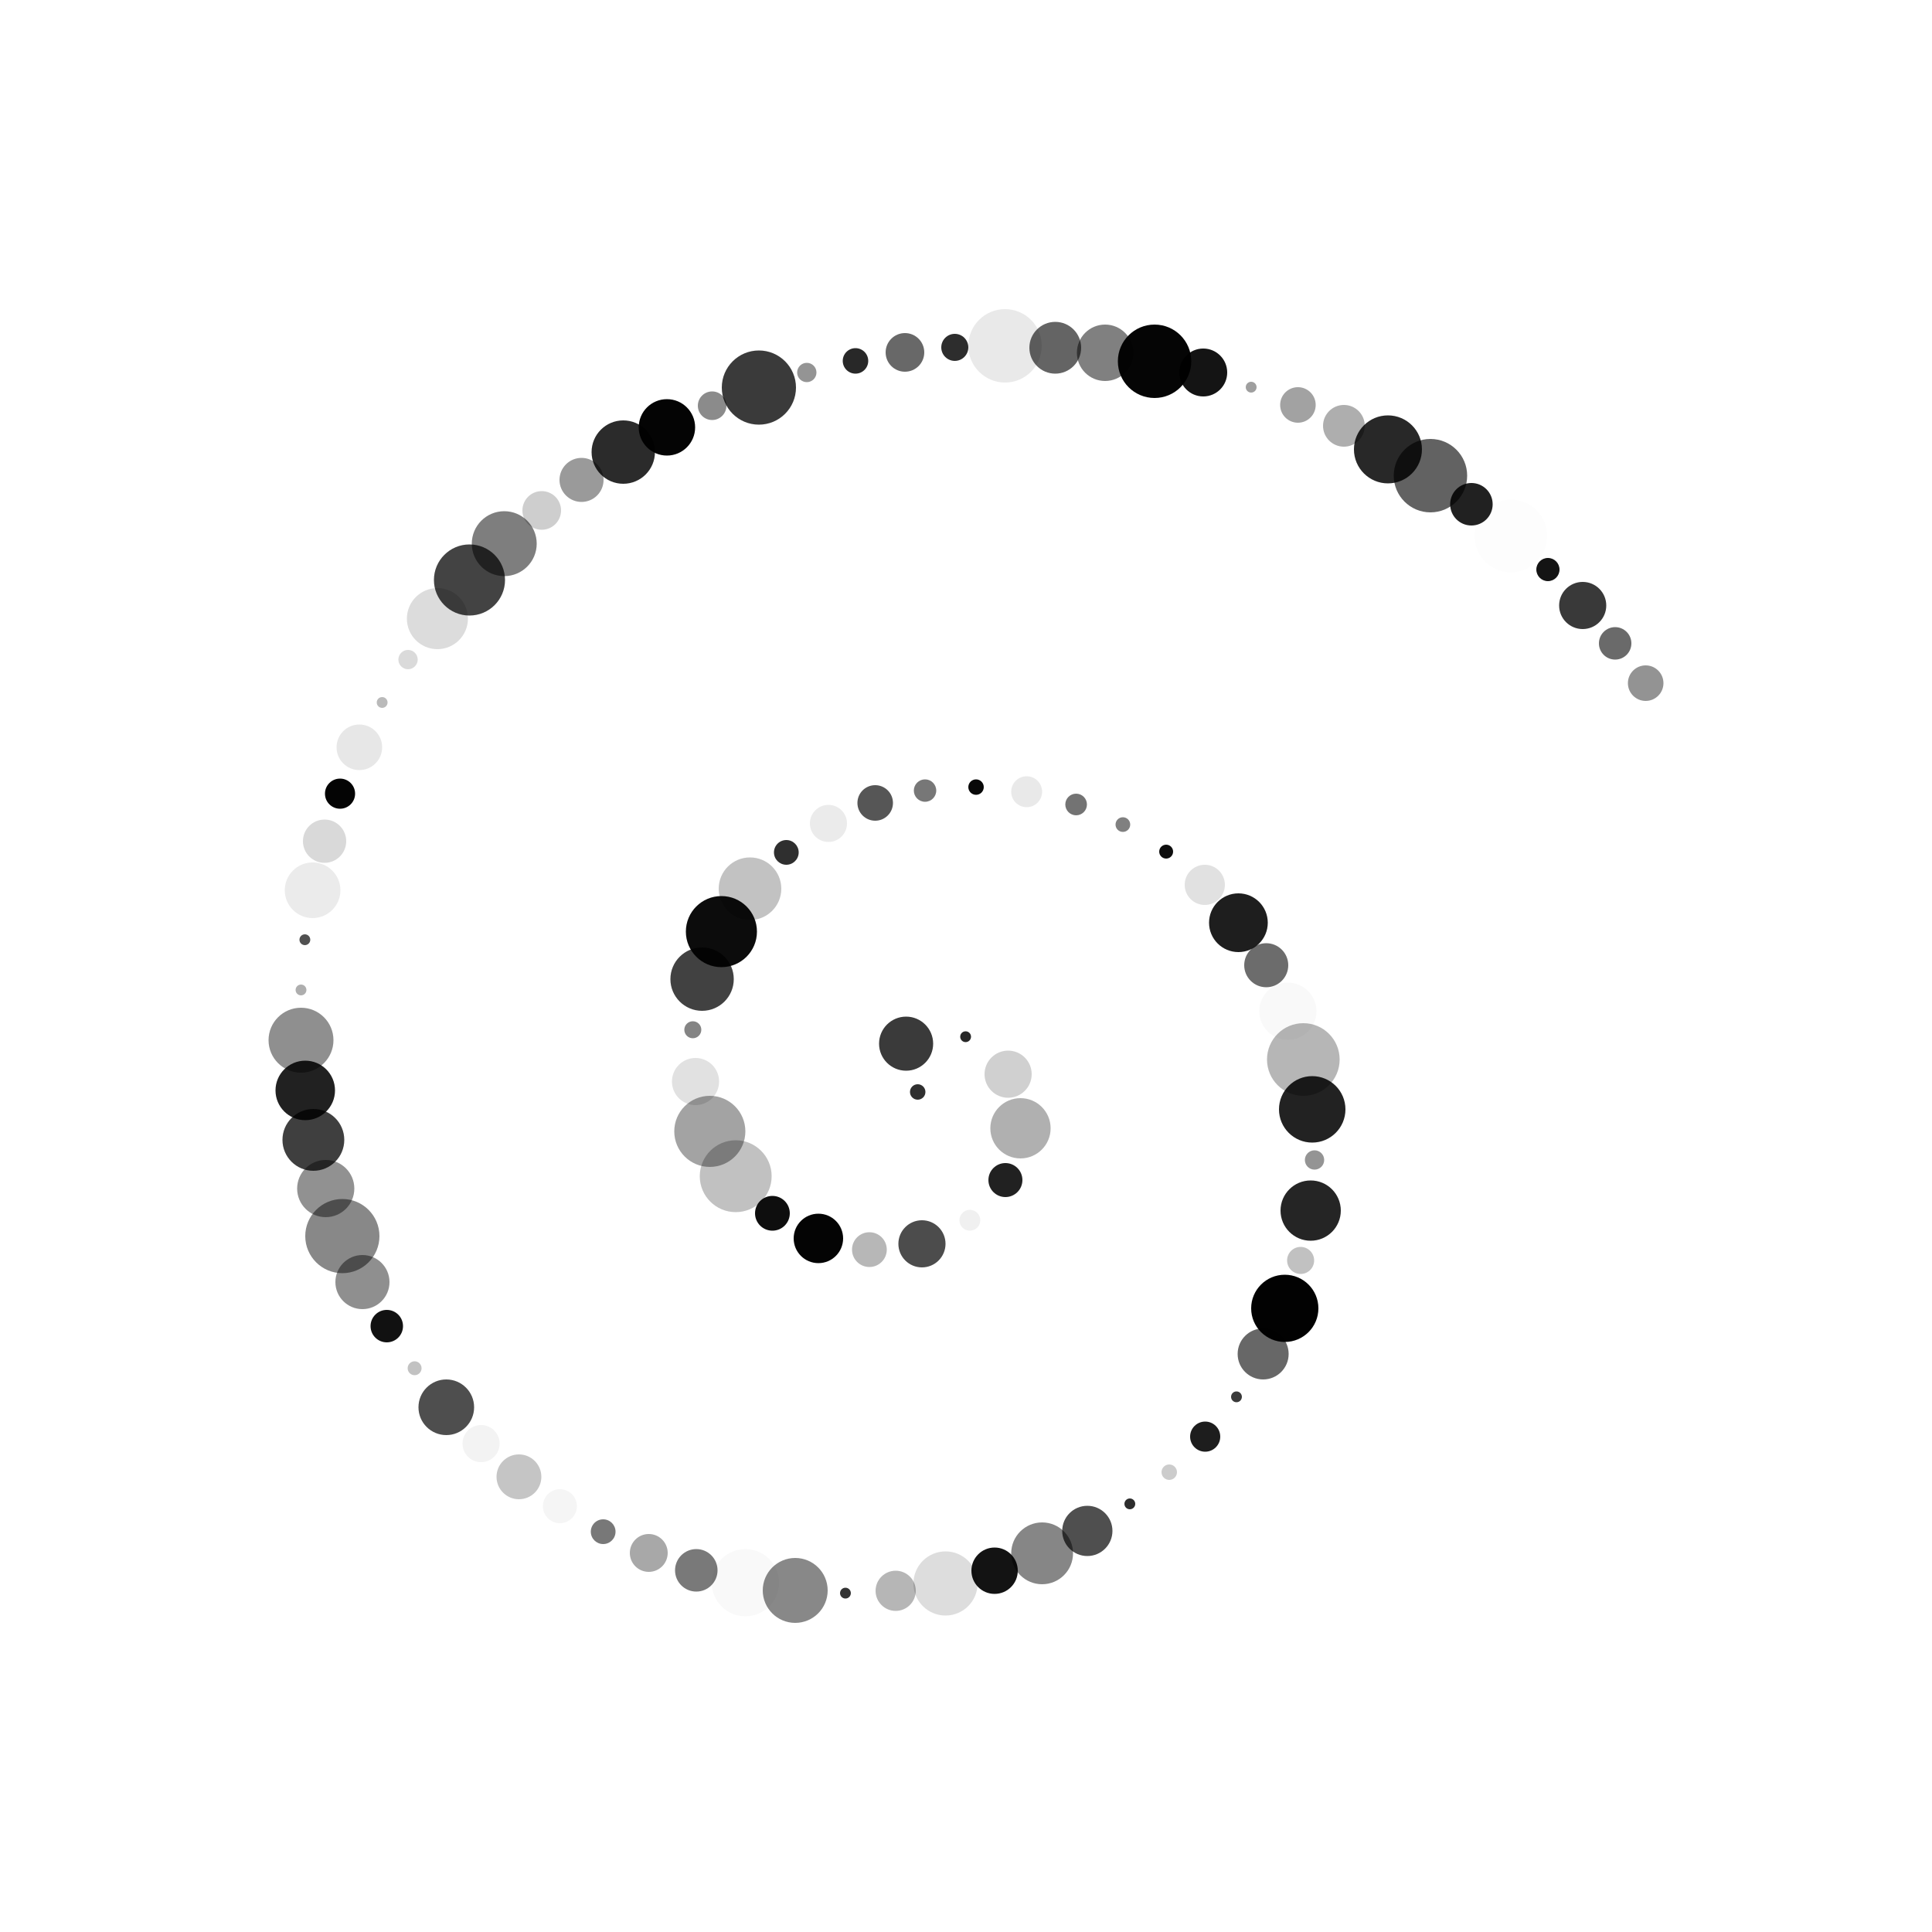
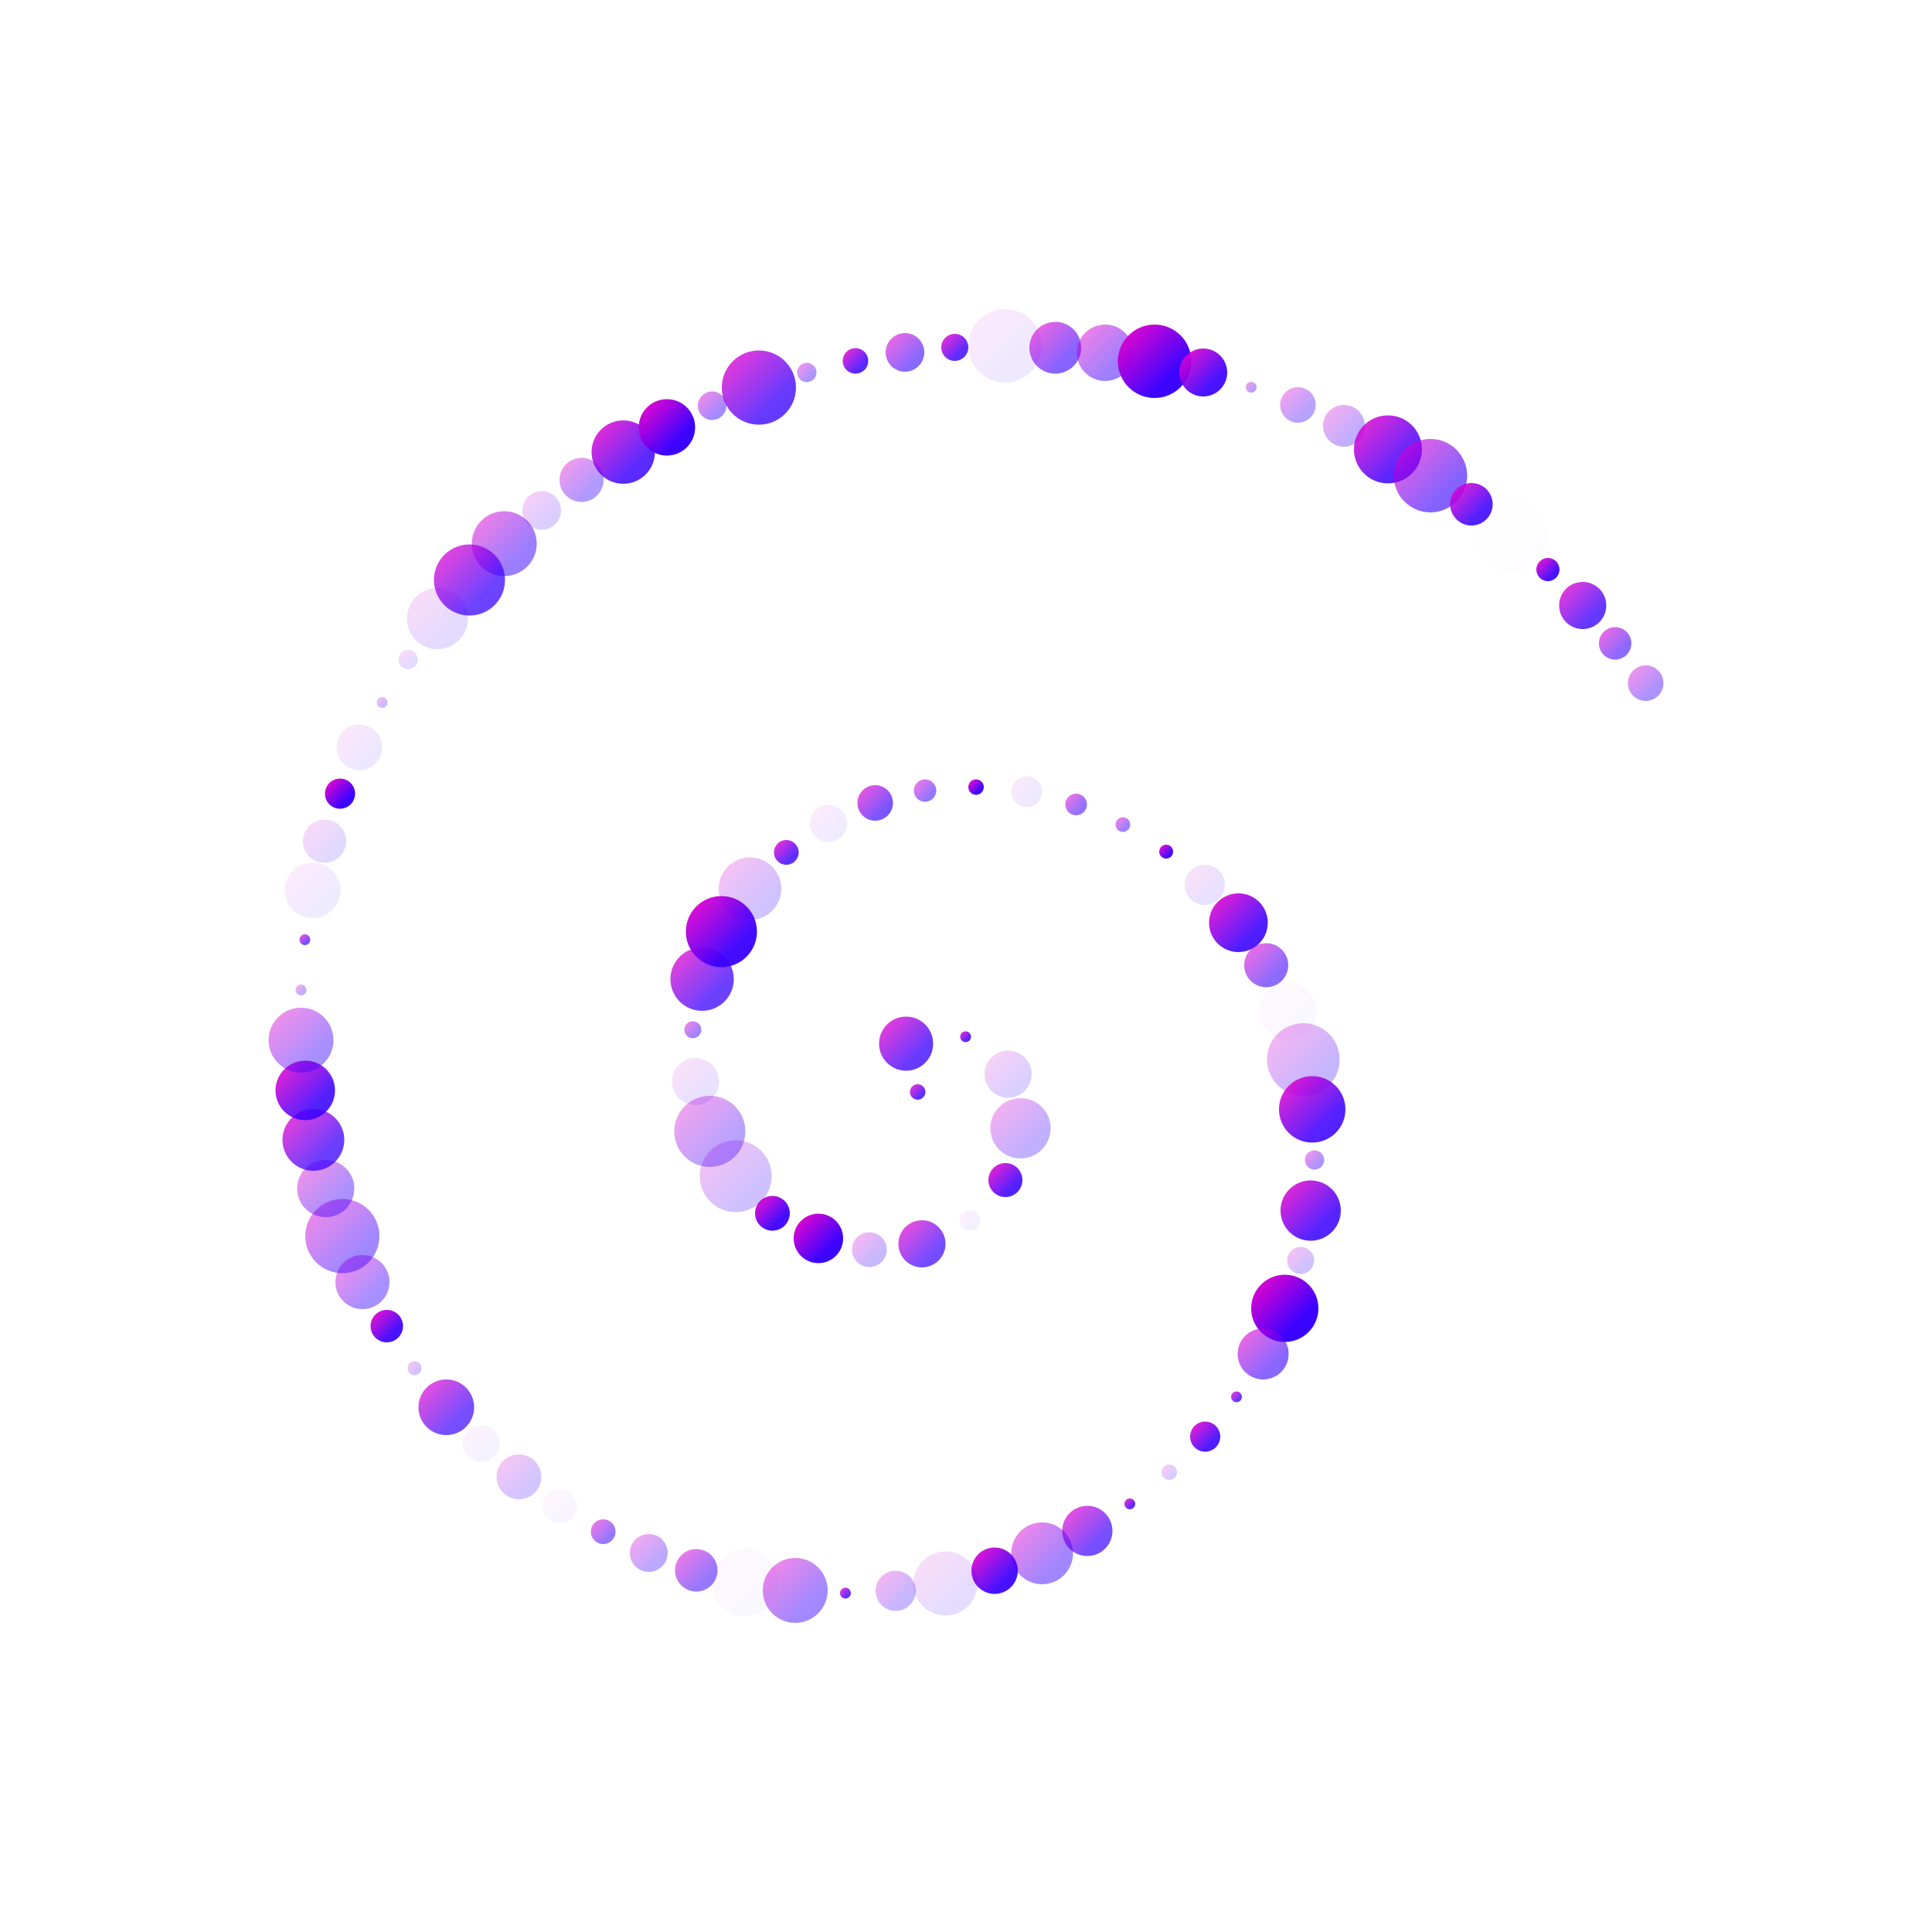
<svg xmlns="http://www.w3.org/2000/svg" version="1.1" id="Layer_1" x="0px" y="0px" viewBox="0 0 500 500" style="enable-background:new 0 0 500 500;" xml:space="preserve">
+   <linearGradient id="gradient" gradientTransform="rotate(45)">
+     <stop offset="0%" stop-color="#FF00C7" />
+     <stop offset="100%" stop-color="#3800ff" />
+   </linearGradient>
  <style type="text/css">
	.st0{fill-opacity:0.81;}
	.st1{fill-opacity:0.77;}
	.st2{fill-opacity:0.847;}
	.st3{fill-opacity:0.184;}
	.st4{fill-opacity:0.31;}
	.st5{fill-opacity:0.87;}
	.st6{fill-opacity:6.000000e-02;}
	.st7{fill-opacity:0.7;}
	.st8{fill-opacity:0.282;}
	.st9{fill-opacity:0.984;}
	.st10{fill-opacity:0.945;}
	.st11{fill-opacity:0.243;}
	.st12{fill-opacity:0.36;}
	.st13{fill-opacity:0.118;}
	.st14{fill-opacity:0.482;}
	.st15{fill-opacity:0.745;}
	.st16{fill-opacity:0.95;}
	.st17{fill-opacity:0.24;}
	.st18{fill-opacity:0.816;}
	.st19{fill-opacity:8.000000e-02;}
	.st20{fill-opacity:0.663;}
	.st21{fill-opacity:0.533;}
	.st22{fill-opacity:0.965;}
	.st23{fill-opacity:8.600000e-02;}
	.st24{fill-opacity:0.55;}
	.st25{fill-opacity:0.498;}
	.st26{fill-opacity:0.882;}
	.st27{fill-opacity:0.576;}
	.st28{fill-opacity:2.700000e-02;}
	.st29{fill-opacity:0.286;}
	.st30{fill-opacity:0.867;}
	.st31{fill-opacity:0.42;}
	.st32{fill-opacity:0.855;}
	.st33{fill-opacity:0.992;}
	.st34{fill-opacity:0.596;}
	.st35{fill-opacity:0.773;}
	.st36{fill-opacity:0.886;}
	.st37{fill-opacity:0.2;}
	.st38{fill-opacity:0.824;}
	.st39{fill-opacity:0.69;}
	.st40{fill-opacity:0.475;}
	.st41{fill-opacity:0.925;}
	.st42{fill-opacity:0.133;}
	.st43{fill-opacity:0.8;}
	.st44{fill-opacity:0.467;}
	.st45{fill-opacity:0.525;}
	.st46{fill-opacity:0.34;}
	.st47{fill-opacity:0.53;}
	.st48{fill-opacity:4.000000e-02;}
	.st49{fill-opacity:0.227;}
	.st50{fill-opacity:5.000000e-02;}
	.st51{fill-opacity:0.694;}
	.st52{fill-opacity:0.93;}
	.st53{fill-opacity:0.44;}
	.st54{fill-opacity:0.43;}
	.st55{fill-opacity:0.753;}
	.st56{fill-opacity:0.32;}
	.st57{fill-opacity:0.682;}
	.st58{fill-opacity:0.15;}
	.st59{fill-opacity:9.400000e-02;}
	.st60{fill-opacity:0.27;}
	.st61{fill-opacity:0.145;}
	.st62{fill-opacity:0.14;}
	.st63{fill-opacity:0.737;}
	.st64{fill-opacity:0.506;}
	.st65{fill-opacity:0.192;}
	.st66{fill-opacity:0.396;}
	.st67{fill-opacity:0.83;}
	.st68{fill-opacity:0.455;}
	.st69{fill-opacity:0.84;}
	.st70{fill-opacity:0.59;}
	.st71{fill-opacity:0.608;}
	.st72{fill-opacity:0.98;}
	.st73{fill-opacity:0.92;}
	.st74{fill-opacity:0.376;}
	.st75{fill-opacity:0.365;}
	.st76{fill-opacity:0.318;}
	.st77{fill-opacity:0.843;}
	.st78{fill-opacity:0.616;}
	.st79{fill-opacity:8.000000e-03;}
	.st80{fill-opacity:0.776;}
	.st81{fill-opacity:0.584;}
	.st82{fill-opacity:0.424;}
- </style>
-   <g transform="translate(488.5, 410.5)">
+ 	</style>
+   <g transform="translate(488.5, 410.5)" fill="url(#gradient)">
    <g>
      <circle class="st0" cx="-251" cy="-127.9" r="2" />
    </g>
    <g>
      <circle class="st1" cx="-254" cy="-140.4" r="7" />
    </g>
    <g>
      <circle class="st2" cx="-238.6" cy="-142.2" r="1.4" />
    </g>
    <g>
      <circle class="st3" cx="-227.6" cy="-132.5" r="6.1" />
    </g>
    <g>
      <circle class="st4" cx="-224.4" cy="-118.5" r="7.8" />
    </g>
    <g>
      <circle class="st5" cx="-228.3" cy="-105.1" r="4.4" />
    </g>
    <g>
      <circle class="st6" cx="-237.5" cy="-94.7" r="2.7" />
    </g>
    <g>
      <circle class="st7" cx="-249.9" cy="-88.6" r="6.1" />
    </g>
    <g>
      <circle class="st8" cx="-263.5" cy="-87.1" r="4.5" />
    </g>
    <g>
      <circle class="st9" cx="-276.7" cy="-90" r="6.4" />
    </g>
    <g>
      <circle class="st10" cx="-288.6" cy="-96.5" r="4.5" />
    </g>
    <g>
      <circle class="st11" cx="-298.1" cy="-106.1" r="9.3" />
    </g>
    <g>
      <circle class="st12" cx="-304.8" cy="-117.7" r="9.2" />
    </g>
    <g>
      <circle class="st13" cx="-308.5" cy="-130.6" r="6.1" />
    </g>
    <g>
      <circle class="st14" cx="-309.2" cy="-144" r="2.2" />
    </g>
    <g>
      <circle class="st15" cx="-306.8" cy="-157.1" r="8.2" />
    </g>
    <g>
      <circle class="st16" cx="-301.8" cy="-169.4" r="9.2" />
    </g>
    <g>
      <circle class="st17" cx="-294.4" cy="-180.5" r="8.1" />
    </g>
    <g>
      <circle class="st18" cx="-285" cy="-189.9" r="3.2" />
    </g>
    <g>
      <circle class="st19" cx="-274.1" cy="-197.4" r="4.8" />
    </g>
    <g>
      <circle class="st20" cx="-262" cy="-202.7" r="4.6" />
    </g>
    <g>
      <circle class="st21" cx="-249.1" cy="-205.9" r="2.9" />
    </g>
    <g>
      <circle class="st22" cx="-235.9" cy="-206.8" r="2" />
    </g>
    <g>
      <circle class="st23" cx="-222.8" cy="-205.6" r="4" />
    </g>
    <g>
      <circle class="st24" cx="-210" cy="-202.3" r="2.8" />
    </g>
    <g>
      <circle class="st25" cx="-197.9" cy="-197.1" r="1.9" />
    </g>
    <g>
      <circle class="st10" cx="-186.7" cy="-190.1" r="1.8" />
    </g>
    <g>
      <circle class="st13" cx="-176.7" cy="-181.5" r="5.2" />
    </g>
    <g>
      <circle class="st26" cx="-168" cy="-171.7" r="7.6" />
    </g>
    <g>
      <circle class="st27" cx="-160.8" cy="-160.7" r="5.7" />
    </g>
    <g>
      <circle class="st28" cx="-155.2" cy="-148.8" r="7.4" />
    </g>
    <g>
      <circle class="st29" cx="-151.2" cy="-136.3" r="9.4" />
    </g>
    <g>
      <circle class="st30" cx="-148.9" cy="-123.4" r="8.6" />
    </g>
    <g>
      <circle class="st31" cx="-148.3" cy="-110.3" r="2.5" />
    </g>
    <g>
      <circle class="st32" cx="-149.3" cy="-97.2" r="7.8" />
    </g>
    <g>
      <circle class="st11" cx="-151.9" cy="-84.3" r="3.5" />
    </g>
    <g>
      <circle class="st33" cx="-156" cy="-71.9" r="8.7" />
    </g>
    <g>
      <circle class="st34" cx="-161.6" cy="-60.1" r="6.6" />
    </g>
    <g>
      <circle class="st35" cx="-168.5" cy="-49" r="1.4" />
    </g>
    <g>
      <circle class="st36" cx="-176.6" cy="-38.7" r="3.9" />
    </g>
    <g>
      <circle class="st37" cx="-185.9" cy="-29.5" r="2" />
    </g>
    <g>
      <circle class="st38" cx="-196.1" cy="-21.3" r="1.4" />
    </g>
    <g>
      <circle class="st39" cx="-207.1" cy="-14.3" r="6.5" />
    </g>
    <g>
      <circle class="st40" cx="-218.8" cy="-8.5" r="8" />
    </g>
    <g>
      <circle class="st41" cx="-231.1" cy="-4" r="6" />
    </g>
    <g>
      <circle class="st42" cx="-243.8" cy="-0.7" r="8.3" />
    </g>
    <g>
      <circle class="st29" cx="-256.7" cy="1.2" r="5.2" />
    </g>
    <g>
      <circle class="st43" cx="-269.7" cy="1.8" r="1.4" />
    </g>
    <g>
      <circle class="st44" cx="-282.7" cy="1.1" r="8.4" />
    </g>
    <g>
      <circle class="st28" cx="-295.6" cy="-0.9" r="8.7" />
    </g>
    <g>
      <circle class="st45" cx="-308.3" cy="-4.1" r="5.5" />
    </g>
    <g>
      <circle class="st46" cx="-320.6" cy="-8.6" r="4.9" />
    </g>
    <g>
      <circle class="st47" cx="-332.4" cy="-14.1" r="3.2" />
    </g>
    <g>
      <circle class="st48" cx="-343.6" cy="-20.7" r="4.4" />
    </g>
    <g>
      <circle class="st49" cx="-354.2" cy="-28.3" r="5.8" />
    </g>
    <g>
      <circle class="st50" cx="-364" cy="-36.9" r="4.8" />
    </g>
    <g>
      <circle class="st51" cx="-373" cy="-46.3" r="7.2" />
    </g>
    <g>
      <circle class="st17" cx="-381.2" cy="-56.4" r="1.8" />
    </g>
    <g>
      <circle class="st52" cx="-388.4" cy="-67.3" r="4.2" />
    </g>
    <g>
      <circle class="st53" cx="-394.7" cy="-78.7" r="7" />
    </g>
    <g>
      <circle class="st44" cx="-399.9" cy="-90.6" r="9.6" />
    </g>
    <g>
      <circle class="st54" cx="-404.2" cy="-102.9" r="7.4" />
    </g>
    <g>
      <circle class="st55" cx="-407.4" cy="-115.5" r="8" />
    </g>
    <g>
      <circle class="st5" cx="-409.5" cy="-128.3" r="7.7" />
    </g>
    <g>
      <circle class="st53" cx="-410.6" cy="-141.3" r="8.4" />
    </g>
    <g>
      <circle class="st56" cx="-410.6" cy="-154.3" r="1.4" />
    </g>
    <g>
      <circle class="st57" cx="-409.6" cy="-167.3" r="1.4" />
    </g>
    <g>
      <circle class="st19" cx="-407.6" cy="-180.1" r="7.2" />
    </g>
    <g>
      <circle class="st58" cx="-404.5" cy="-192.8" r="5.6" />
    </g>
    <g>
      <circle class="st9" cx="-400.5" cy="-205.1" r="3.9" />
    </g>
    <g>
      <circle class="st59" cx="-395.5" cy="-217.1" r="5.9" />
    </g>
    <g>
      <circle class="st60" cx="-389.6" cy="-228.7" r="1.4" />
    </g>
    <g>
      <circle class="st61" cx="-382.9" cy="-239.8" r="2.5" />
    </g>
    <g>
      <circle class="st62" cx="-375.3" cy="-250.4" r="7.9" />
    </g>
    <g>
      <circle class="st63" cx="-367" cy="-260.4" r="9.2" />
    </g>
    <g>
      <circle class="st64" cx="-358" cy="-269.8" r="8.4" />
    </g>
    <g>
      <circle class="st65" cx="-348.3" cy="-278.4" r="5" />
    </g>
    <g>
      <circle class="st66" cx="-338" cy="-286.3" r="5.7" />
    </g>
    <g>
      <circle class="st67" cx="-327.2" cy="-293.5" r="8.2" />
    </g>
    <g>
      <circle class="st9" cx="-315.9" cy="-299.9" r="7.3" />
    </g>
    <g>
      <circle class="st68" cx="-304.2" cy="-305.5" r="3.7" />
    </g>
    <g>
      <circle class="st35" cx="-292.1" cy="-310.2" r="9.6" />
    </g>
    <g>
      <circle class="st31" cx="-279.7" cy="-314.1" r="2.5" />
    </g>
    <g>
      <circle class="st69" cx="-267.1" cy="-317.1" r="3.3" />
    </g>
    <g>
      <circle class="st70" cx="-254.3" cy="-319.3" r="5" />
    </g>
    <g>
      <circle class="st38" cx="-241.4" cy="-320.6" r="3.5" />
    </g>
    <g>
      <circle class="st23" cx="-228.4" cy="-321" r="9.5" />
    </g>
    <g>
      <circle class="st71" cx="-215.4" cy="-320.5" r="6.7" />
    </g>
    <g>
      <circle class="st25" cx="-202.5" cy="-319.2" r="7.3" />
    </g>
    <g>
      <circle class="st72" cx="-189.7" cy="-317" r="9.5" />
    </g>
    <g>
      <circle class="st73" cx="-177.1" cy="-314.1" r="6.2" />
    </g>
    <g>
      <circle class="st74" cx="-164.7" cy="-310.3" r="1.4" />
    </g>
    <g>
      <circle class="st75" cx="-152.6" cy="-305.7" r="4.6" />
    </g>
    <g>
      <circle class="st76" cx="-140.7" cy="-300.3" r="5.4" />
    </g>
    <g>
      <circle class="st77" cx="-129.3" cy="-294.2" r="8.8" />
    </g>
    <g>
      <circle class="st78" cx="-118.3" cy="-287.4" r="9.5" />
    </g>
    <g>
      <circle class="st5" cx="-107.7" cy="-280" r="5.5" />
    </g>
    <g>
      <circle class="st79" cx="-97.5" cy="-271.8" r="9.4" />
    </g>
    <g>
      <circle class="st73" cx="-87.9" cy="-263.1" r="3" />
    </g>
    <g>
      <circle class="st80" cx="-78.9" cy="-253.8" r="6.1" />
    </g>
    <g>
      <circle class="st81" cx="-70.5" cy="-244" r="4.2" />
    </g>
    <g>
      <circle class="st82" cx="-62.6" cy="-233.7" r="4.6" />
    </g>
  </g>
</svg>
